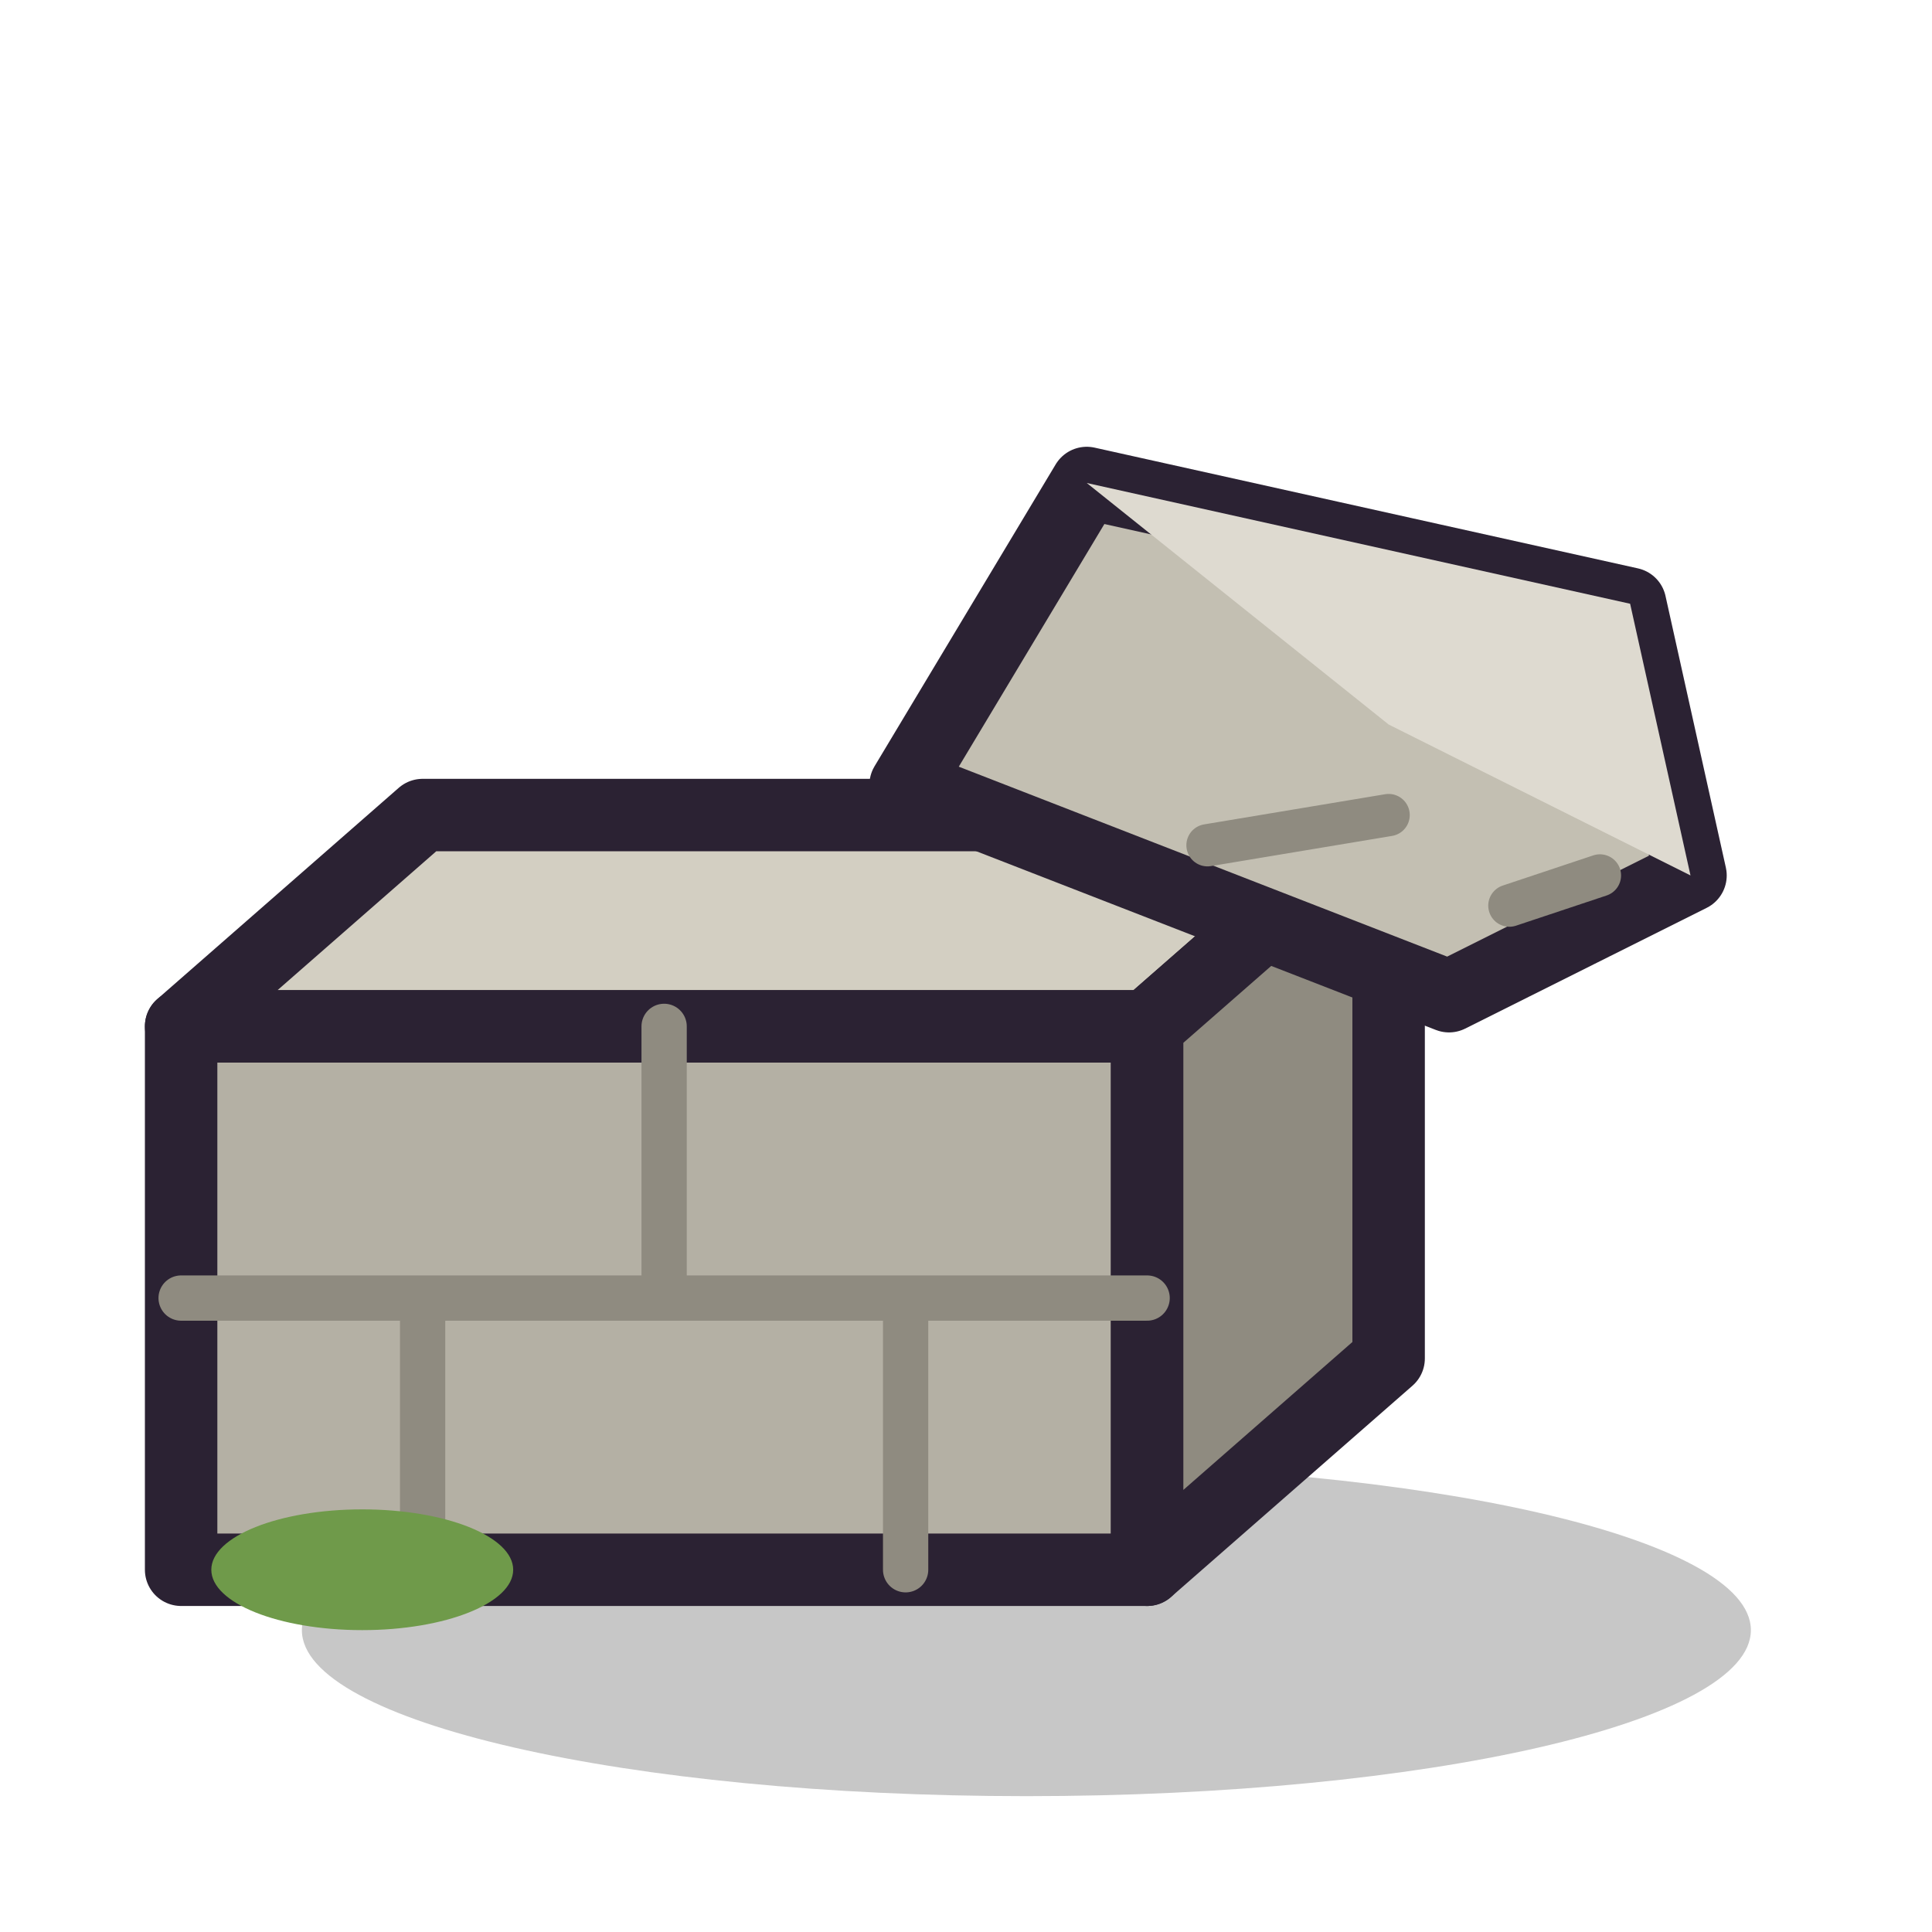
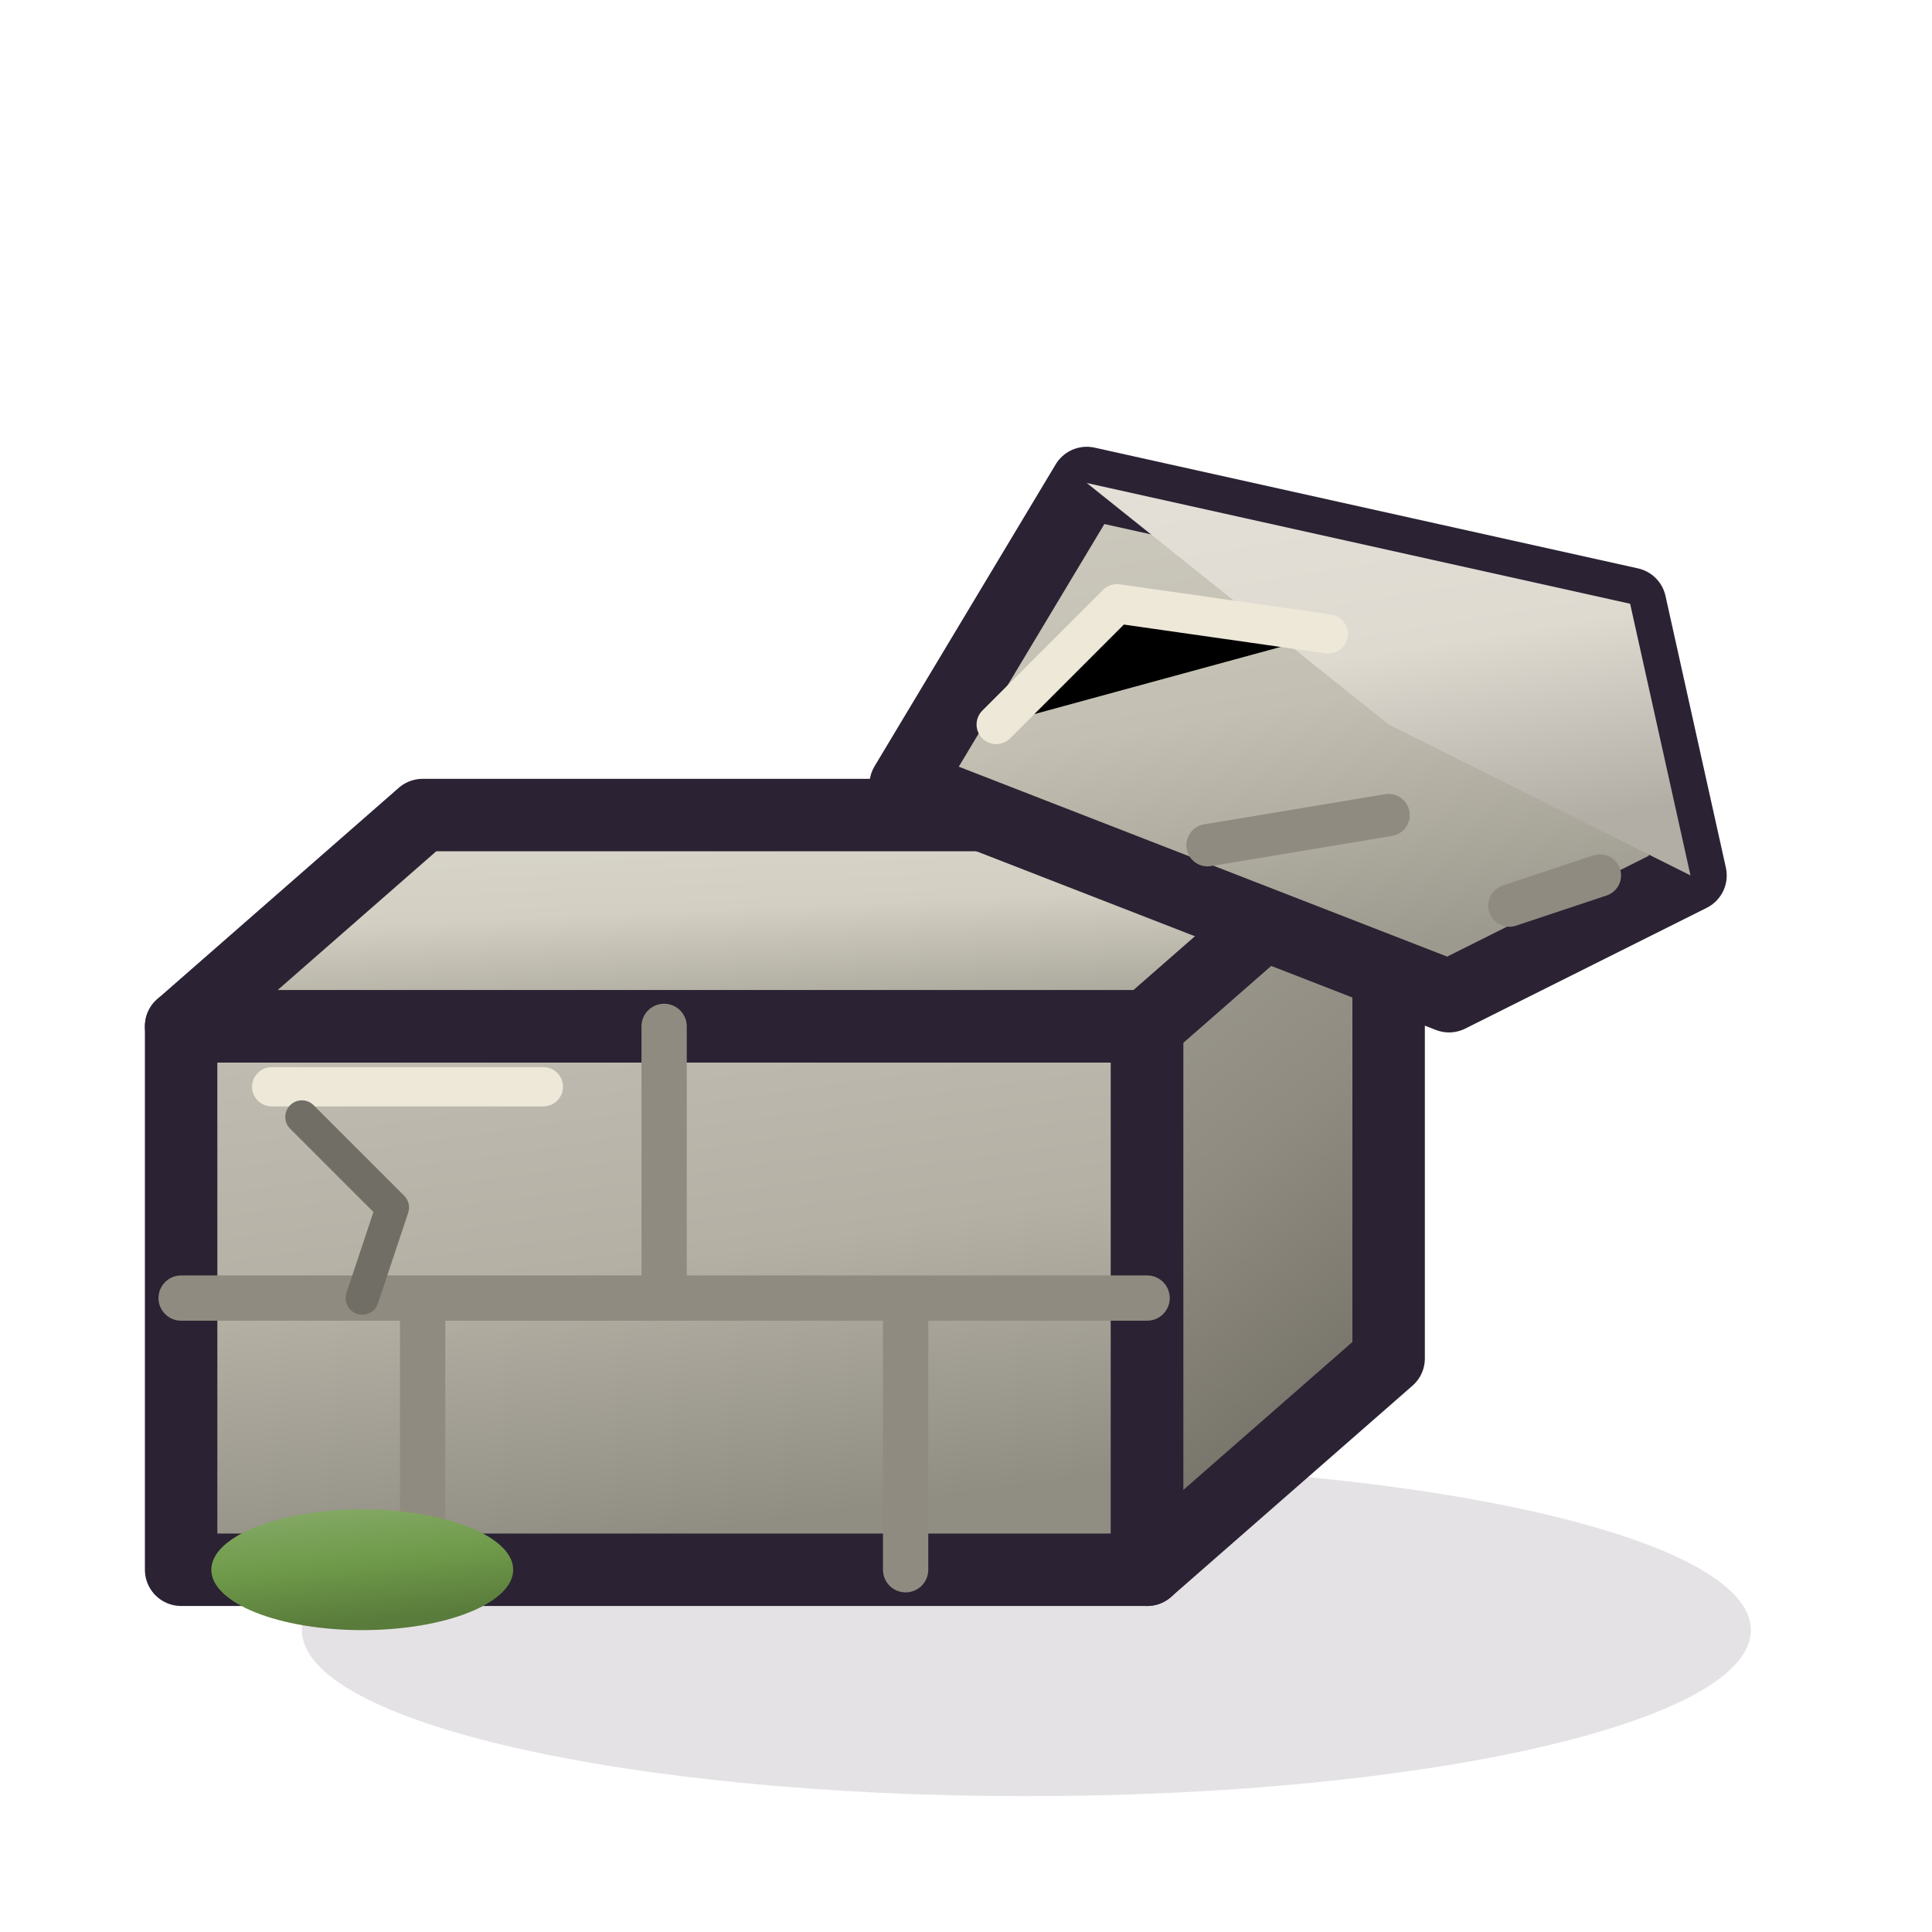
- <svg xmlns="http://www.w3.org/2000/svg" viewBox="0 0 64 64">
-   <ellipse cx="34" cy="54" rx="24" ry="5.5" fill="#000000" opacity="0.22" />
-   <polygon points="6,34 14,27 46,27 38,34" fill="#d3cfc2" stroke="#2b2233" stroke-width="2.4" stroke-linejoin="round" />
-   <polygon points="6,34 38,34 38,52 6,52" fill="#b4b0a4" stroke="#2b2233" stroke-width="2.4" stroke-linejoin="round" />
-   <polygon points="38,34 46,27 46,45 38,52" fill="#8f8b80" stroke="#2b2233" stroke-width="2.4" stroke-linejoin="round" />
+ <svg xmlns="http://www.w3.org/2000/svg" width="64" height="64" viewBox="0 0 64 64" stroke-linecap="round" stroke-linejoin="round">
+   <defs>
+     <linearGradient id="material0" x1="0" y1="0" x2=".25" y2="1">
+       <stop offset="0" stop-color="#87ab69" />
+       <stop offset=".52" stop-color="#6f9a4a" />
+       <stop offset="1" stop-color="#597b3b" />
+     </linearGradient>
+     <linearGradient id="material1" x1="0" y1="0" x2=".25" y2="1">
+       <stop offset="0" stop-color="#a29f96" />
+       <stop offset=".52" stop-color="#8f8b80" />
+       <stop offset="1" stop-color="#726f66" />
+     </linearGradient>
+     <linearGradient id="material2" x1="0" y1="0" x2=".25" y2="1">
+       <stop offset="0" stop-color="#c1bdb3" />
+       <stop offset=".52" stop-color="#b4b0a4" />
+       <stop offset="1" stop-color="#908d83" />
+     </linearGradient>
+     <linearGradient id="material3" x1="0" y1="0" x2=".25" y2="1">
+       <stop offset="0" stop-color="#cdcabf" />
+       <stop offset=".52" stop-color="#c3bfb2" />
+       <stop offset="1" stop-color="#9c998e" />
+     </linearGradient>
+     <linearGradient id="material4" x1="0" y1="0" x2=".25" y2="1">
+       <stop offset="0" stop-color="#dad7cc" />
+       <stop offset=".52" stop-color="#d3cfc2" />
+       <stop offset="1" stop-color="#a9a69b" />
+     </linearGradient>
+     <linearGradient id="material5" x1="0" y1="0" x2=".25" y2="1">
+       <stop offset="0" stop-color="#e4e0d8" />
+       <stop offset=".52" stop-color="#dedad0" />
+       <stop offset="1" stop-color="#b2aea6" />
+     </linearGradient>
+   </defs>
+   <ellipse cx="34" cy="54" rx="24" ry="5.5" fill="#2b2233" opacity=".13" />
+   <polygon points="6,34 14,27 46,27 38,34" fill="url(#material4)" stroke="#2b2233" stroke-width="2.4" stroke-linejoin="round" />
+   <polygon points="6,34 38,34 38,52 6,52" fill="url(#material2)" stroke="#2b2233" stroke-width="2.4" stroke-linejoin="round" />
+   <polygon points="38,34 46,27 46,45 38,52" fill="url(#material1)" stroke="#2b2233" stroke-width="2.4" stroke-linejoin="round" />
  <path d="M6 43 H38 M22 34 V43 M14 43 V52 M30 43 V52" fill="none" stroke="#8f8b80" stroke-width="1.5" stroke-linecap="round" />
-   <polygon points="30,26 36,16 54,20 56,29 48,33" fill="#c3bfb2" stroke="#2b2233" stroke-width="2.4" stroke-linejoin="round" />
-   <polygon points="36,16 54,20 56,29 46,24" fill="#dedad0" />
+   <polygon points="30,26 36,16 54,20 56,29 48,33" fill="url(#material3)" stroke="#2b2233" stroke-width="2.4" stroke-linejoin="round" />
+   <polygon points="36,16 54,20 56,29 46,24" fill="url(#material5)" />
  <path d="M40 28 l6 -1 M50 30 l3 -1" fill="none" stroke="#8f8b80" stroke-width="1.4" stroke-linecap="round" />
-   <ellipse cx="12" cy="52" rx="5" ry="2" fill="#6f9a4a" />
+   <ellipse cx="12" cy="52" rx="5" ry="2" fill="url(#material0)" />
+   <path d="M9 36H18M33 24 37 20 44 21" stroke="#eee8d9" stroke-width="1.3" />
+   <path d="M10 37 13 40 12 43" fill="none" stroke="#716e65" stroke-width="1.1" />
</svg>
